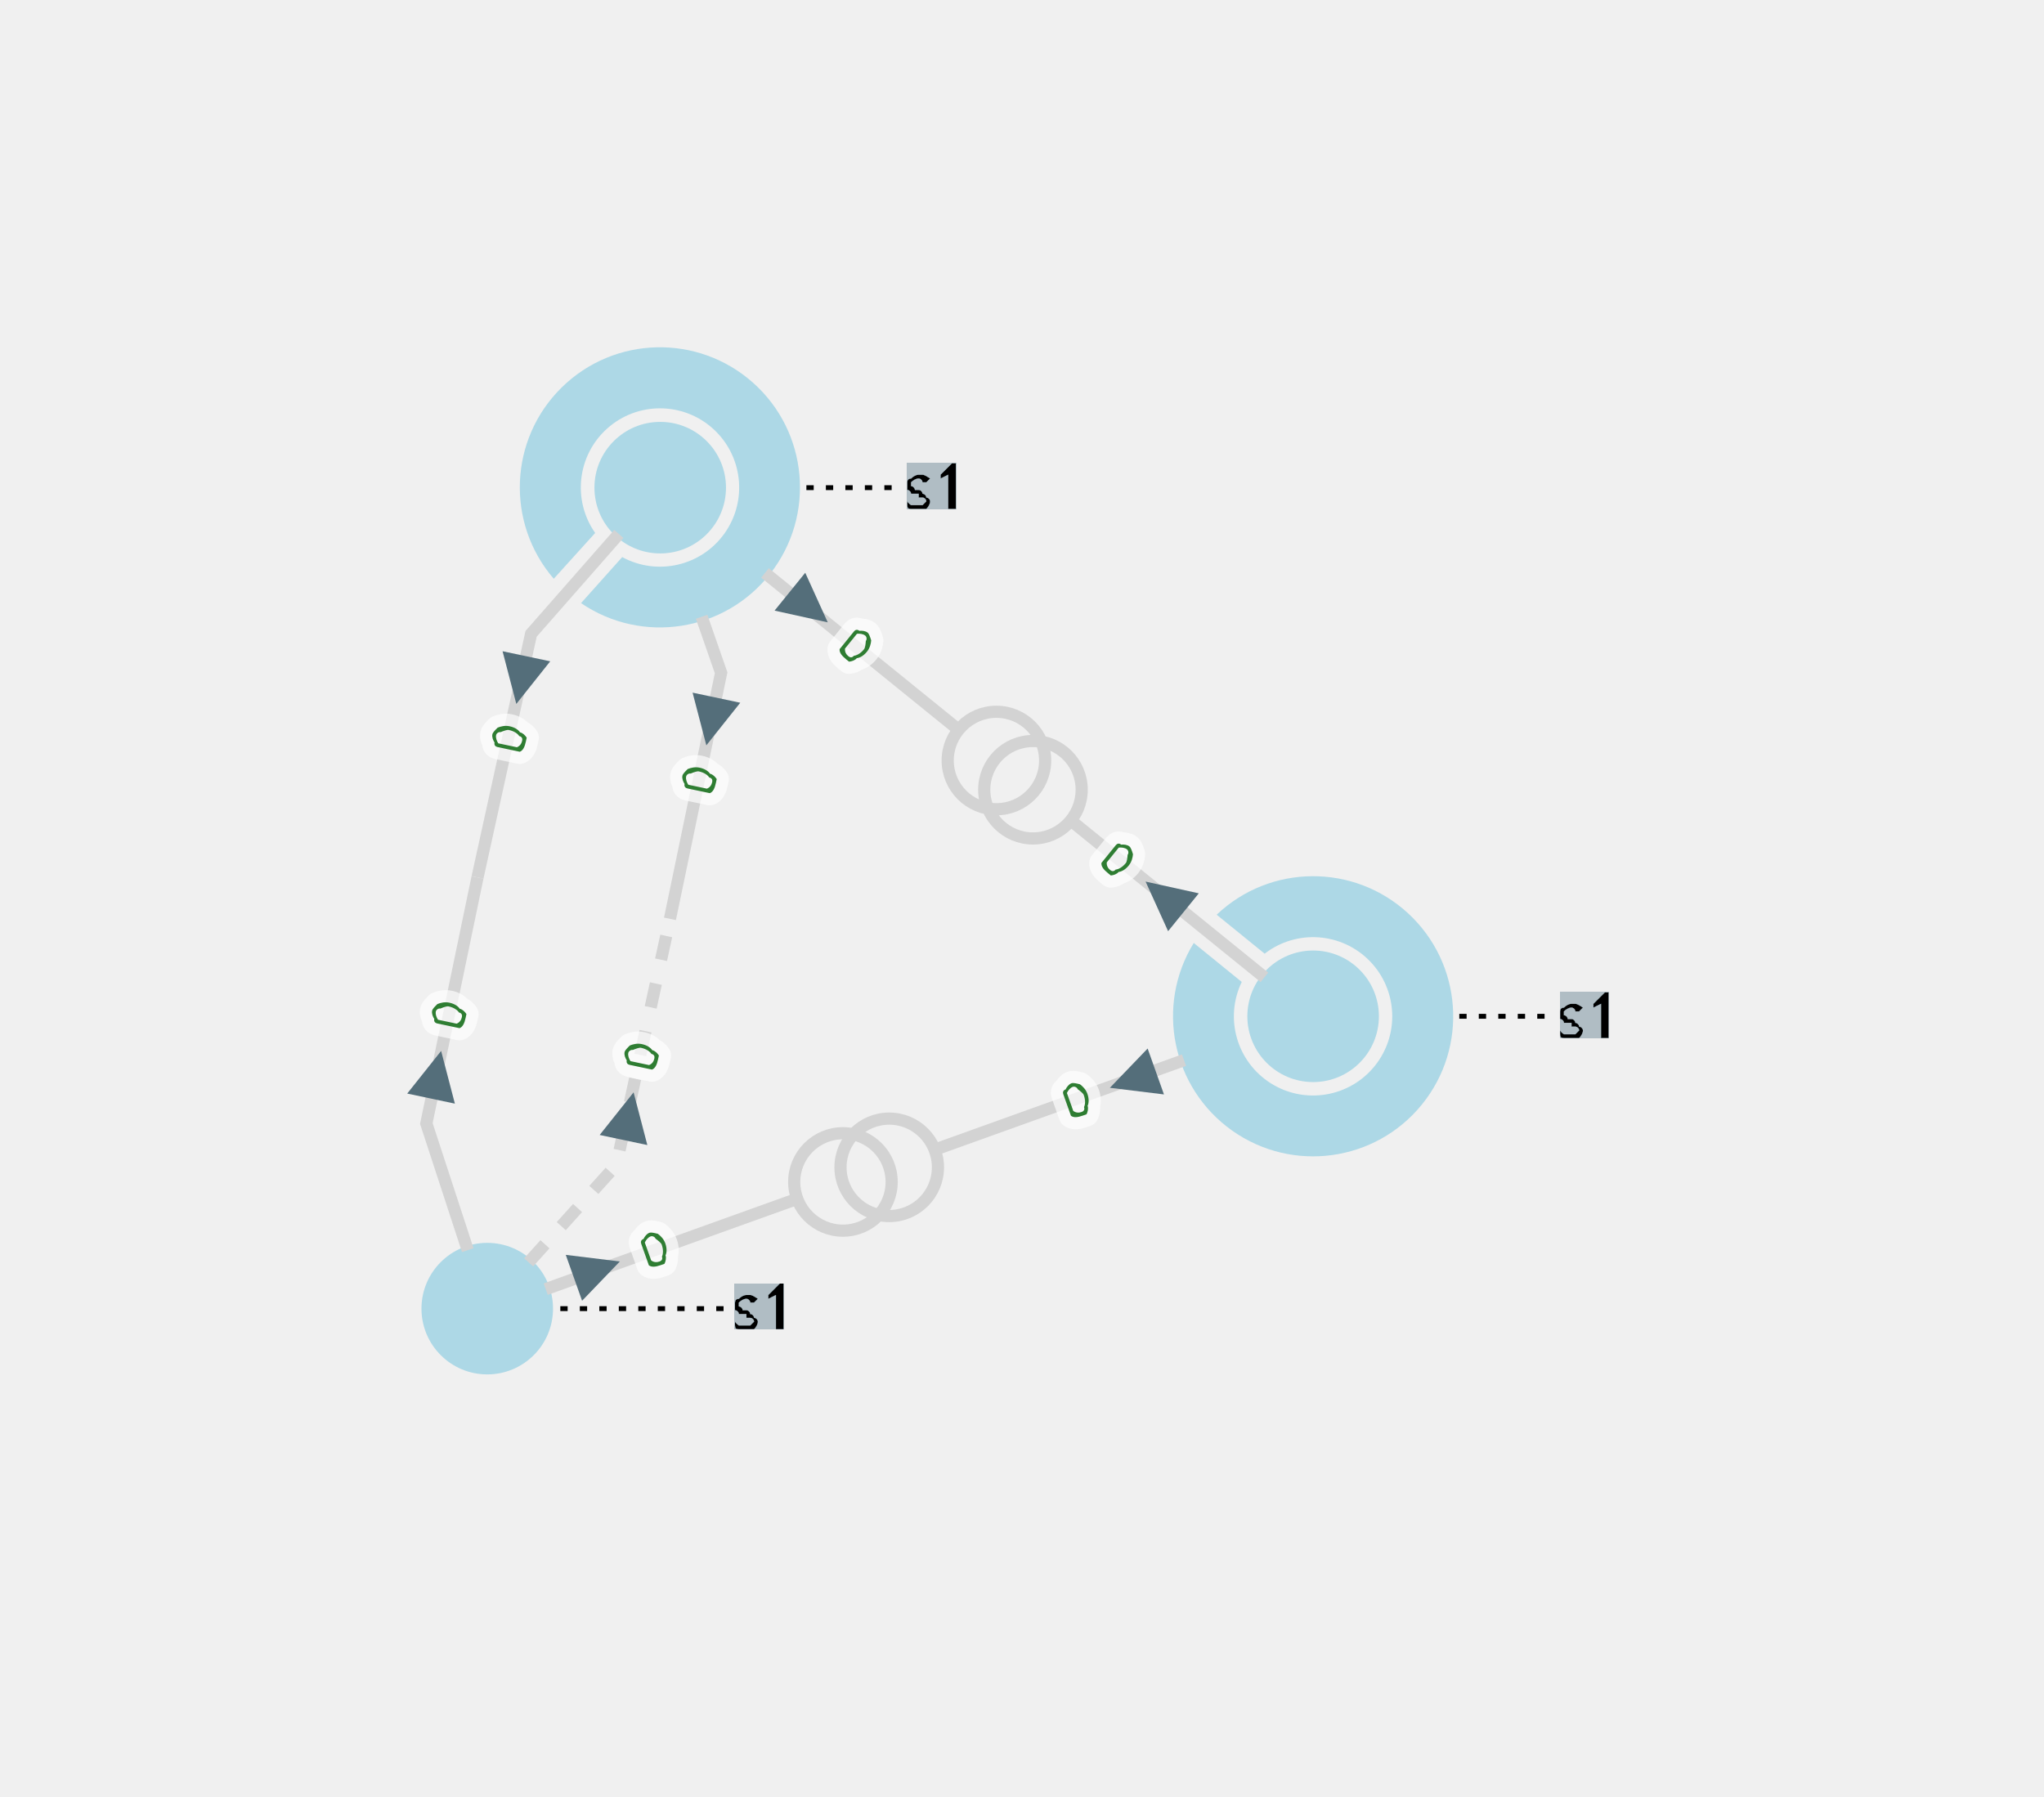
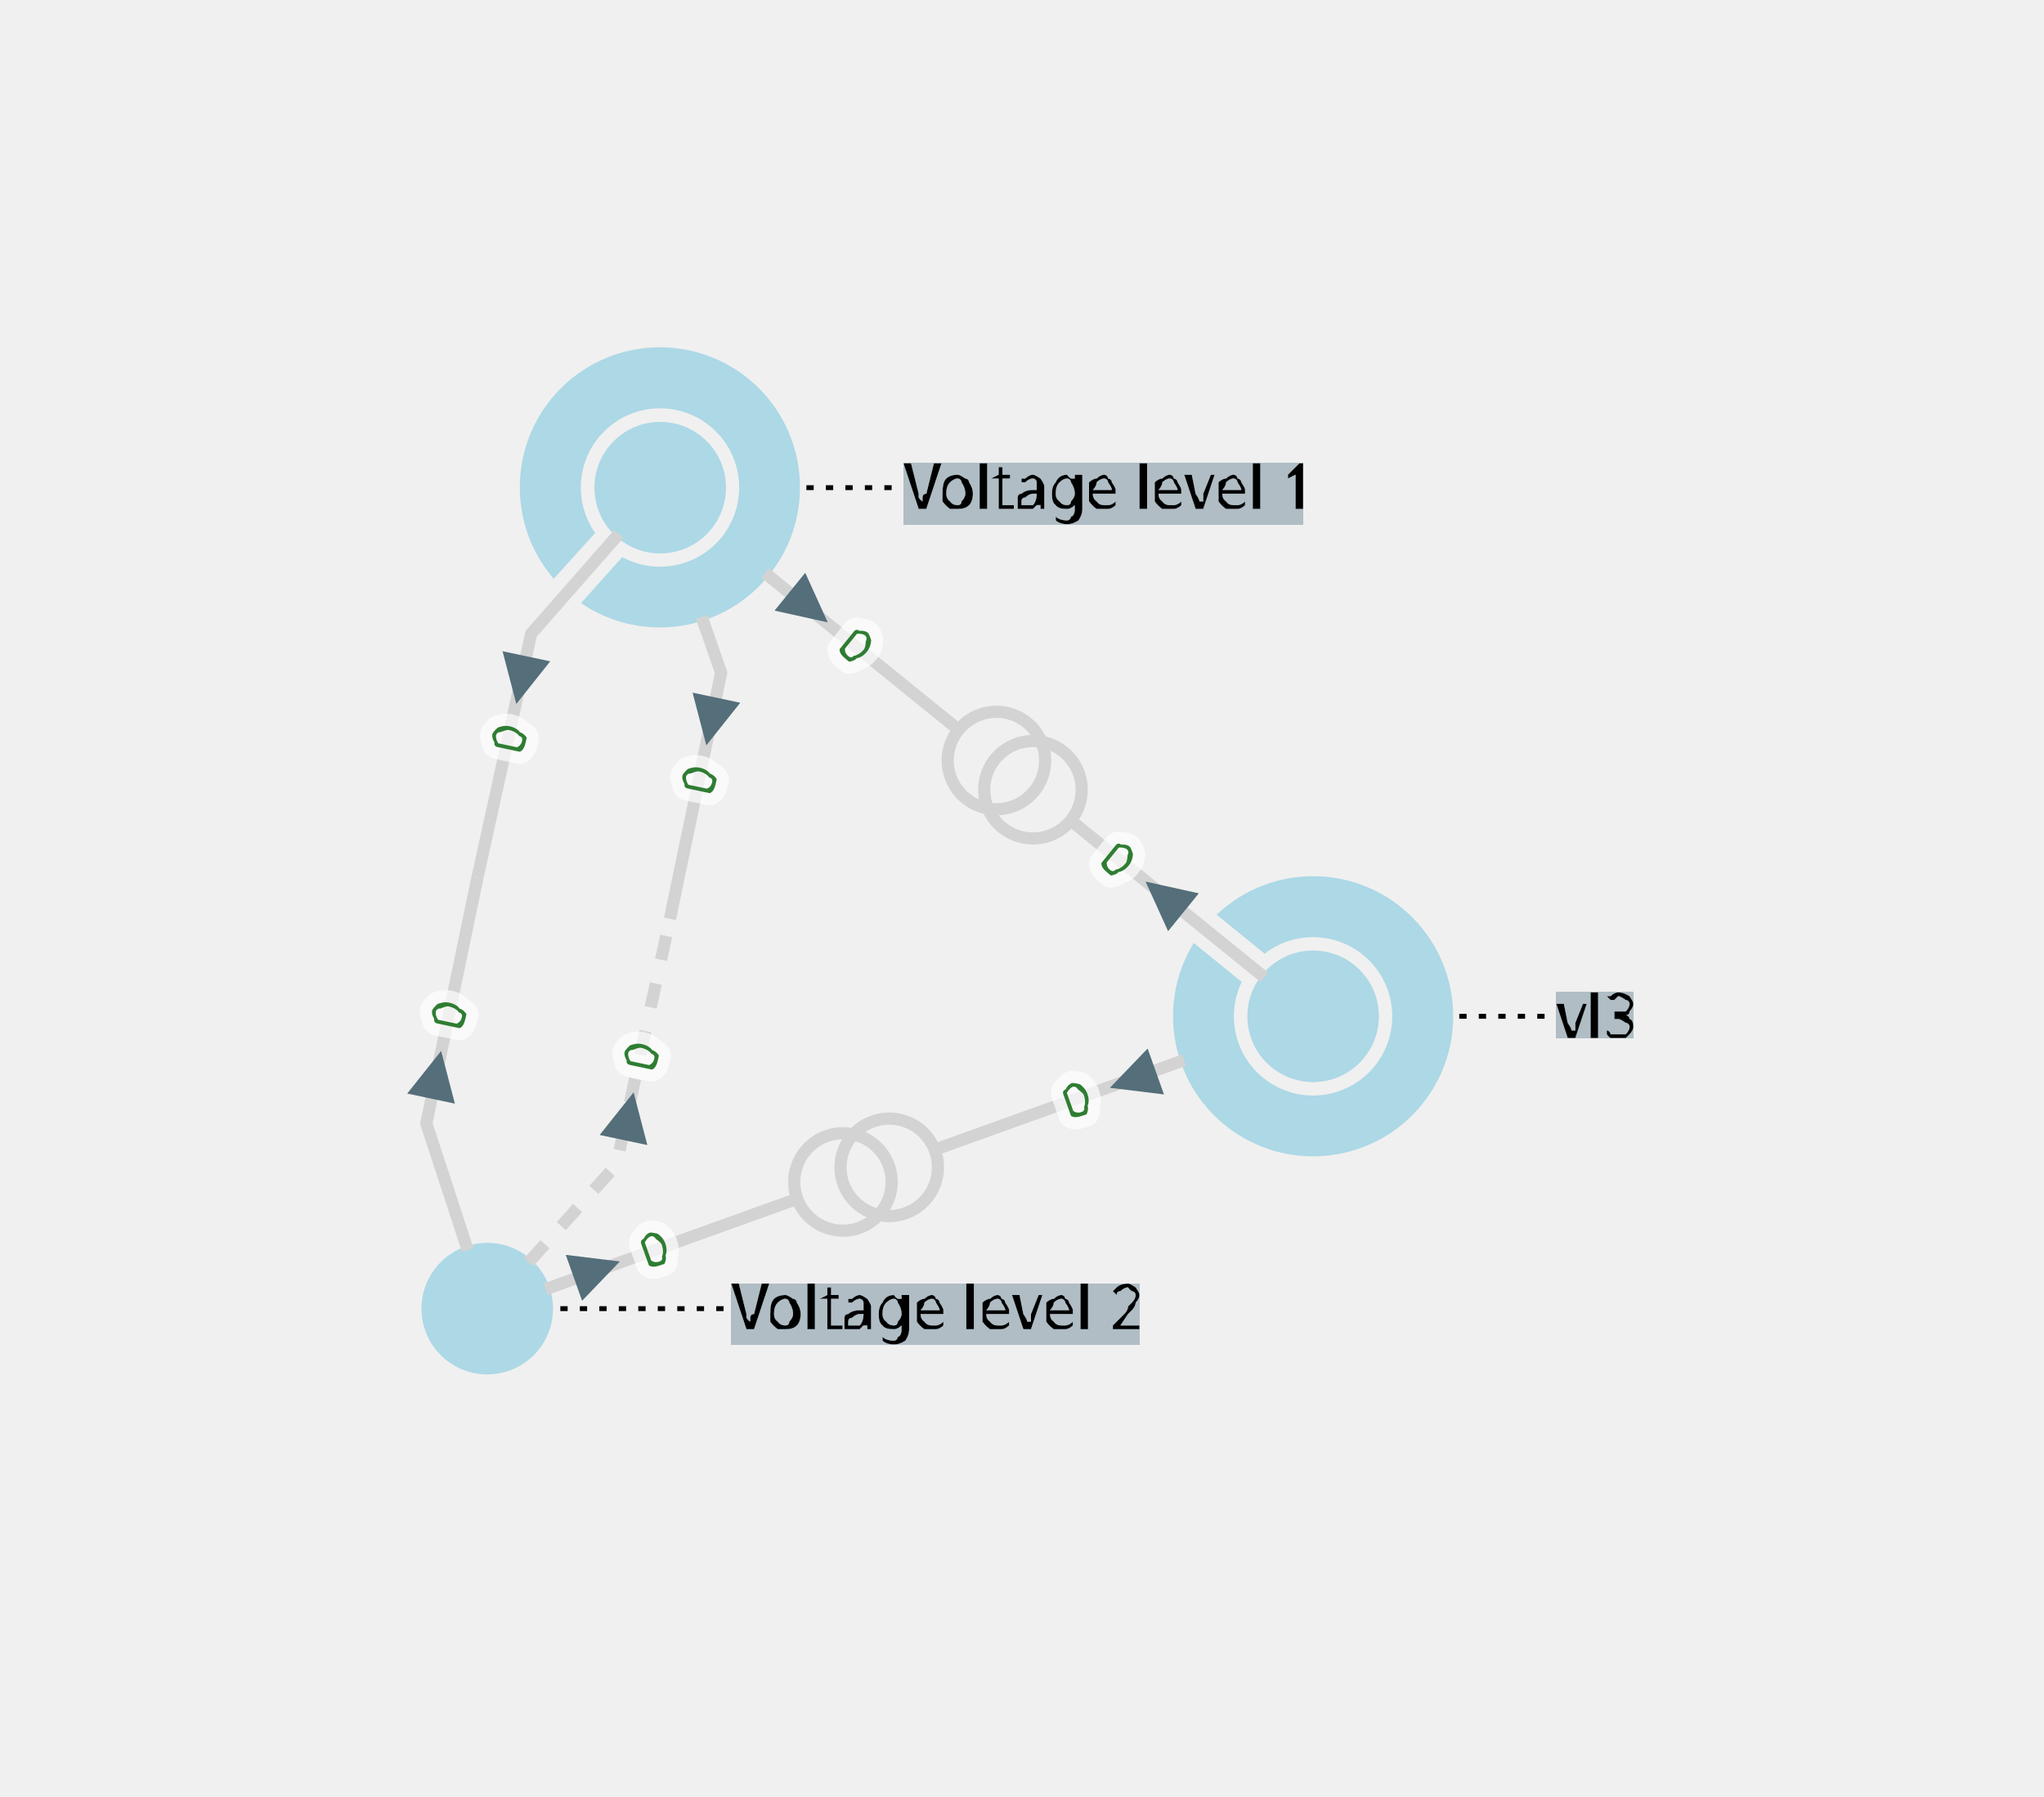
<svg xmlns="http://www.w3.org/2000/svg" width="800.00" height="703.08" viewBox="-3.06 -3.40 8.39 7.37">
  <style>
.nad-branch-edges polyline, .nad-branch-edges path {stroke: var(--nad-vl-color, lightgrey); stroke-width: 0.05; fill: none}
.nad-branch-edges circle {stroke: var(--nad-vl-color, lightgrey); stroke-width: 0.05; fill: none}
.nad-3wt-edges polyline {stroke: var(--nad-vl-color, lightgrey); stroke-width: 0.05; fill: none}
.nad-text-edges {stroke: black; stroke-width: 0.02; stroke-dasharray: .03,.05}
.nad-branch-edges .nad-disconnected polyline {stroke-dasharray: .1,.1}
.nad-vl-nodes circle, .nad-vl-nodes path {fill: var(--nad-vl-color, lightblue)}
.nad-vl-nodes circle.nad-unknown-busnode {stroke: lightgrey; stroke-width: 0.05; stroke-dasharray: .05,.05; fill: none}
.nad-hvdc-edge polyline.nad-hvdc {stroke: grey; stroke-width: 0.2}
.nad-3wt-nodes circle {stroke: var(--nad-vl-color, lightgrey); stroke-width: 0.05; fill: none}
.nad-state-out .nad-arrow-in {visibility: hidden}
.nad-state-in .nad-arrow-out {visibility: hidden}
.nad-active path {stroke: none; fill: #546e7a}
.nad-active {visibility: visible}
.nad-reactive {visibility: hidden}
.nad-reactive path {stroke: none; fill: #0277bd}
.nad-text-background {flood-color: #90a4aeaa}
.nad-text-nodes {font: 0.25px "Verdana"; fill: black}
.nad-edge-infos text {font: 0.2px "Verdana"; dominant-baseline:middle; stroke: #FFFFFFAA; stroke-width: 0.1; stroke-linejoin:round; paint-order: stroke}
.nad-edge-infos .nad-state-in text {fill: #b71c1c}
.nad-edge-infos .nad-state-out text {fill: #2e7d32}
.nad-vl0to30 {--nad-vl-color: #AFB42B}
.nad-vl30to50 {--nad-vl-color: #EF9A9A}
.nad-vl50to70 {--nad-vl-color: #9C27B0}
.nad-vl70to120 {--nad-vl-color: #E65100}
.nad-vl120to180 {--nad-vl-color: #00ACC1}
.nad-vl180to300 {--nad-vl-color: #2E7D32}
.nad-vl300to500 {--nad-vl-color: #D32F2F}
.nad-branch-edges .nad-overload polyline, .nad-branch-edges .nad-overload path {animation: line-blink 3s infinite}
.nad-vl-nodes .nad-overvoltage {animation: node-over-blink 3s infinite}
.nad-vl-nodes .nad-undervoltage {animation: node-under-blink 3s infinite}

@keyframes line-blink {
  0%, 80%, 100% {stroke: var(--nad-vl-color, black); stroke-width: 0.05}
  40% {stroke: #FFEB3B; stroke-width: 0.15}
}
@keyframes node-over-blink {
  0%, 80%, 100% {stroke: white; stroke-width: 0}
  40% {stroke: #ff5722; stroke-width: 0.15}
}
@keyframes node-under-blink {
  0%, 80%, 100% {stroke: white; stroke-width: 0}
  40% {stroke: #00BCD4; stroke-width: 0.15}
}
</style>
  <defs>
    <filter id="textBgFilter" x="0" y="0" width="1" height="1">
      <feFlood class="nad-text-background" />
      <feComposite in="SourceGraphic" operator="over" />
    </filter>
  </defs>
  <g class="nad-vl-nodes">
    <g transform="translate(-0.35,-1.40)" id="0" class="nad-vl300to500">
      <circle r="0.27" id="1" />
      <path d="M-0.437,0.374 A0.575,0.575 345.053 1 1 -0.325,0.474 L-0.156,0.285 A0.325,0.325 -333.556 1 0 -0.267,0.186 Z " id="2" />
    </g>
    <g transform="translate(-1.06,1.97)" id="3" class="nad-vl300to500">
      <circle r="0.27" id="4" />
    </g>
    <g transform="translate(2.33,0.77)" id="5" class="nad-vl180to300">
      <circle r="0.27" id="6" />
      <path d="M-0.396,-0.417 A0.575,0.575 345.053 1 1 -0.490,-0.301 L-0.293,-0.141 A0.325,0.325 -333.556 1 0 -0.199,-0.257 Z " id="7" />
    </g>
  </g>
  <g class="nad-branch-edges">
    <g id="8">
      <g class="nad-vl300to500">
        <polyline points="-0.52,-1.21 -0.88,-0.80 -1.10,0.20" />
        <g class="nad-edge-infos" transform="translate(-0.92,-0.61)">
          <g class="nad-active nad-state-out">
            <g transform="rotate(-168.06)">
              <path class="nad-arrow-in" d="M-0.1 -0.1 H0.1 L0 0.1z" />
              <path class="nad-arrow-out" d="M-0.1 0.1 H0.1 L0 -0.1z" />
            </g>
            <text transform="rotate(-78.06)" x="-0.19" style="text-anchor:end">0</text>
          </g>
          <g class="nad-reactive nad-state-out">
            <g transform="rotate(-168.06)">
              <path class="nad-arrow-in" d="M-0.1 -0.1 H0.1 L0 0.1z" />
              <path class="nad-arrow-out" d="M-0.1 0.1 H0.1 L0 -0.1z" />
            </g>
            <text transform="rotate(-78.06)" x="-0.19" style="text-anchor:end">0</text>
          </g>
        </g>
      </g>
      <g class="nad-vl300to500">
        <polyline points="-1.14,1.73 -1.31,1.21 -1.10,0.20" />
        <g class="nad-edge-infos" transform="translate(-1.27,1.01)">
          <g class="nad-active nad-state-out">
            <g transform="rotate(11.94)">
              <path class="nad-arrow-in" d="M-0.1 -0.1 H0.1 L0 0.1z" />
              <path class="nad-arrow-out" d="M-0.1 0.1 H0.1 L0 -0.1z" />
            </g>
            <text transform="rotate(-78.06)" x="0.19">0</text>
          </g>
          <g class="nad-reactive nad-state-out">
            <g transform="rotate(11.94)">
              <path class="nad-arrow-in" d="M-0.1 -0.1 H0.1 L0 0.1z" />
              <path class="nad-arrow-out" d="M-0.1 0.1 H0.1 L0 -0.1z" />
            </g>
            <text transform="rotate(-78.06)" x="0.19">0</text>
          </g>
        </g>
      </g>
    </g>
    <g id="9">
      <g class="nad-vl300to500">
        <polyline points="-0.18,-0.87 -0.10,-0.64 -0.31,0.37" />
        <g class="nad-edge-infos" transform="translate(-0.14,-0.44)">
          <g class="nad-active nad-state-out">
            <g transform="rotate(-168.06)">
              <path class="nad-arrow-in" d="M-0.1 -0.1 H0.1 L0 0.1z" />
              <path class="nad-arrow-out" d="M-0.1 0.1 H0.1 L0 -0.1z" />
            </g>
            <text transform="rotate(-78.06)" x="-0.19" style="text-anchor:end">0</text>
          </g>
          <g class="nad-reactive nad-state-out">
            <g transform="rotate(-168.06)">
              <path class="nad-arrow-in" d="M-0.1 -0.1 H0.1 L0 0.1z" />
              <path class="nad-arrow-out" d="M-0.1 0.1 H0.1 L0 -0.1z" />
            </g>
            <text transform="rotate(-78.06)" x="-0.19" style="text-anchor:end">0</text>
          </g>
        </g>
      </g>
      <g class="nad-disconnected nad-vl300to500">
        <polyline points="-0.89,1.78 -0.53,1.38 -0.31,0.37" />
        <g class="nad-edge-infos" transform="translate(-0.48,1.18)">
          <g class="nad-active nad-state-out">
            <g transform="rotate(11.94)">
              <path class="nad-arrow-in" d="M-0.1 -0.1 H0.1 L0 0.1z" />
              <path class="nad-arrow-out" d="M-0.1 0.1 H0.1 L0 -0.1z" />
            </g>
            <text transform="rotate(-78.06)" x="0.19">0</text>
          </g>
          <g class="nad-reactive nad-state-out">
            <g transform="rotate(11.94)">
              <path class="nad-arrow-in" d="M-0.1 -0.1 H0.1 L0 0.1z" />
              <path class="nad-arrow-out" d="M-0.1 0.1 H0.1 L0 -0.1z" />
            </g>
            <text transform="rotate(-78.06)" x="0.19">0</text>
          </g>
        </g>
      </g>
    </g>
    <g id="10">
      <g class="nad-vl300to500">
        <polyline points="0.08,-1.05 0.87,-0.41" />
        <g class="nad-edge-infos" transform="translate(0.26,-0.91)">
          <g class="nad-active nad-state-out">
            <g transform="rotate(129.02)">
              <path class="nad-arrow-in" d="M-0.1 -0.1 H0.1 L0 0.1z" />
              <path class="nad-arrow-out" d="M-0.1 0.1 H0.1 L0 -0.1z" />
            </g>
            <text transform="rotate(39.02)" x="0.19">0</text>
          </g>
          <g class="nad-reactive nad-state-out">
            <g transform="rotate(129.02)">
              <path class="nad-arrow-in" d="M-0.1 -0.1 H0.1 L0 0.1z" />
              <path class="nad-arrow-out" d="M-0.1 0.1 H0.1 L0 -0.1z" />
            </g>
            <text transform="rotate(39.02)" x="0.19">0</text>
          </g>
        </g>
        <circle cx="1.03" cy="-0.28" r="0.20" />
      </g>
      <g class="nad-vl180to300">
        <polyline points="2.13,0.61 1.34,-0.03" />
        <g class="nad-edge-infos" transform="translate(1.72,0.28)">
          <g class="nad-active nad-state-out">
            <g transform="rotate(-50.98)">
              <path class="nad-arrow-in" d="M-0.1 -0.1 H0.1 L0 0.1z" />
              <path class="nad-arrow-out" d="M-0.1 0.1 H0.1 L0 -0.1z" />
            </g>
            <text transform="rotate(-320.98)" x="-0.19" style="text-anchor:end">0</text>
          </g>
          <g class="nad-reactive nad-state-out">
            <g transform="rotate(-50.98)">
              <path class="nad-arrow-in" d="M-0.1 -0.1 H0.1 L0 0.1z" />
              <path class="nad-arrow-out" d="M-0.1 0.1 H0.1 L0 -0.1z" />
            </g>
            <text transform="rotate(-320.98)" x="-0.19" style="text-anchor:end">0</text>
          </g>
        </g>
        <circle cx="1.18" cy="-0.16" r="0.20" />
      </g>
    </g>
    <g id="11">
      <g class="nad-vl300to500">
        <polyline points="-0.82,1.89 0.21,1.52" />
        <g class="nad-edge-infos" transform="translate(-0.61,1.81)">
          <g class="nad-active nad-state-out">
            <g transform="rotate(70.43)">
              <path class="nad-arrow-in" d="M-0.1 -0.1 H0.1 L0 0.1z" />
              <path class="nad-arrow-out" d="M-0.1 0.1 H0.1 L0 -0.1z" />
            </g>
            <text transform="rotate(-19.57)" x="0.19">0</text>
          </g>
          <g class="nad-reactive nad-state-out">
            <g transform="rotate(70.43)">
              <path class="nad-arrow-in" d="M-0.1 -0.1 H0.1 L0 0.1z" />
              <path class="nad-arrow-out" d="M-0.1 0.1 H0.1 L0 -0.1z" />
            </g>
            <text transform="rotate(-19.57)" x="0.19">0</text>
          </g>
        </g>
        <circle cx="0.40" cy="1.45" r="0.20" />
      </g>
      <g class="nad-vl180to300">
        <polyline points="1.80,0.95 0.77,1.32" />
        <g class="nad-edge-infos" transform="translate(1.59,1.03)">
          <g class="nad-active nad-state-out">
            <g transform="rotate(-109.57)">
              <path class="nad-arrow-in" d="M-0.1 -0.1 H0.1 L0 0.1z" />
              <path class="nad-arrow-out" d="M-0.1 0.1 H0.1 L0 -0.1z" />
            </g>
            <text transform="rotate(-19.57)" x="-0.19" style="text-anchor:end">0</text>
          </g>
          <g class="nad-reactive nad-state-out">
            <g transform="rotate(-109.57)">
              <path class="nad-arrow-in" d="M-0.1 -0.1 H0.1 L0 0.1z" />
              <path class="nad-arrow-out" d="M-0.1 0.1 H0.1 L0 -0.1z" />
            </g>
            <text transform="rotate(-19.57)" x="-0.19" style="text-anchor:end">0</text>
          </g>
        </g>
        <circle cx="0.59" cy="1.39" r="0.20" />
      </g>
    </g>
  </g>
  <g class="nad-text-edges">
    <polyline id="0_edge" points="0.25,-1.40 0.65,-1.40" />
    <polyline id="3_edge" points="-0.76,1.97 -0.06,1.97" />
    <polyline id="5_edge" points="2.93,0.77 3.33,0.77" />
  </g>
  <g class="nad-text-nodes">
-     <text filter="url(#textBgFilter)" y="-1.40" style="dominant-baseline:middle" x="0.65">s1</text>
-     <text filter="url(#textBgFilter)" y="1.97" style="dominant-baseline:middle" x="-0.06">s1</text>
-     <text filter="url(#textBgFilter)" y="0.77" style="dominant-baseline:middle" x="3.33">s1</text>
+     <text filter="url(#textBgFilter)" y="-1.40" style="dominant-baseline:middle" x="0.65">Voltage level 1</text>
+     <text filter="url(#textBgFilter)" y="1.97" style="dominant-baseline:middle" x="-0.06">Voltage level 2</text>
+     <text filter="url(#textBgFilter)" y="0.77" style="dominant-baseline:middle" x="3.33">vl3</text>
  </g>
</svg>
